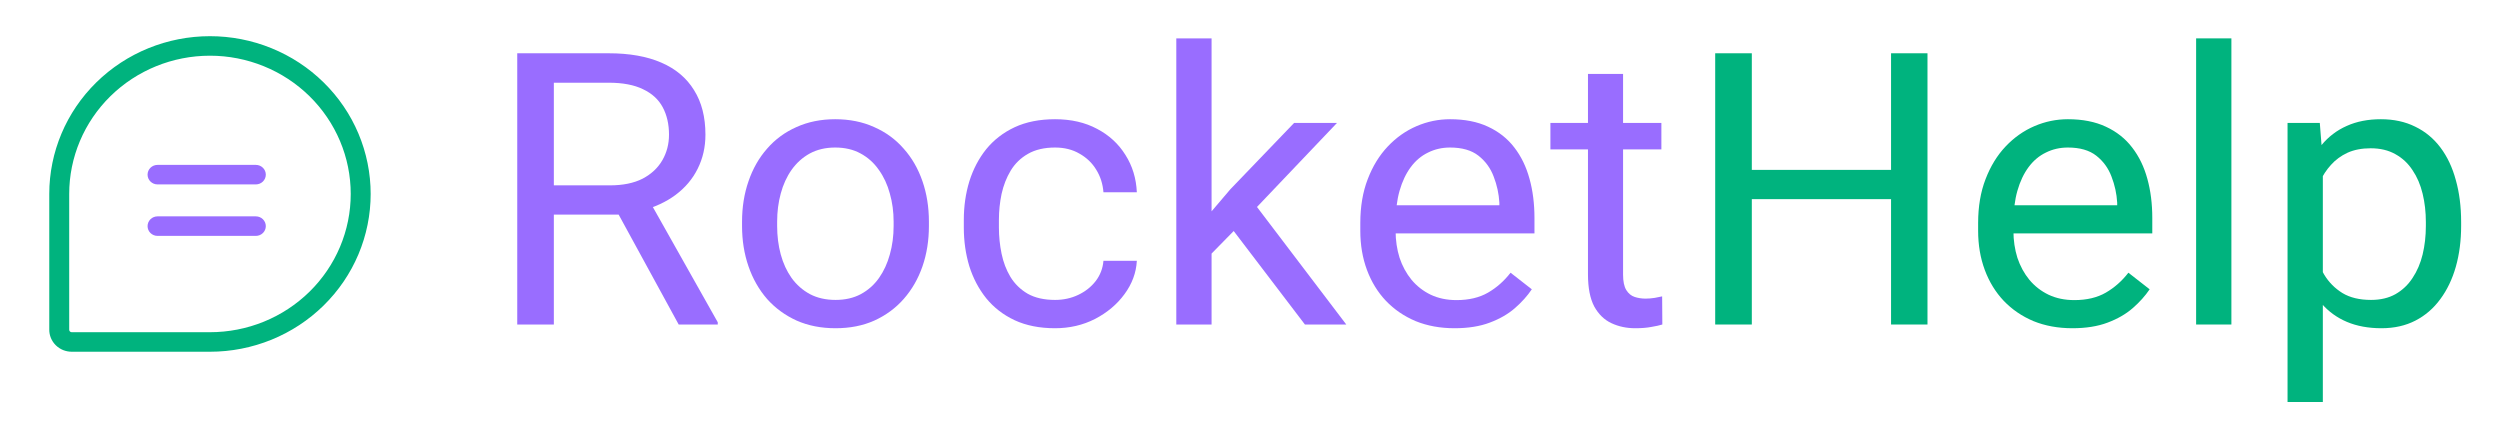
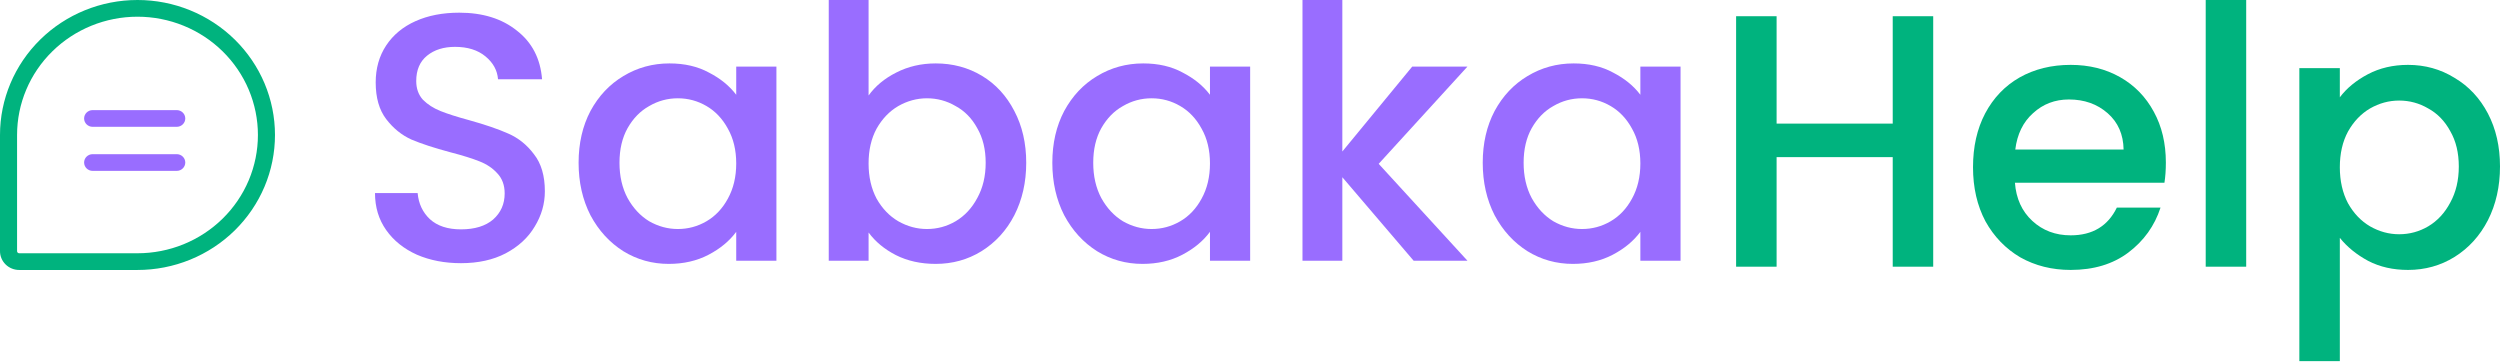
- <svg xmlns="http://www.w3.org/2000/svg" width="154" height="26" viewBox="0 0 154 26" fill="none">
-   <path fill-rule="evenodd" clip-rule="evenodd" d="M12.934 3.431C10.635 3.431 8.43 4.328 6.803 5.925C5.177 7.522 4.263 9.688 4.263 11.948V20.31C4.263 20.331 4.267 20.351 4.274 20.37C4.282 20.389 4.294 20.406 4.308 20.42C4.323 20.434 4.34 20.445 4.359 20.453C4.378 20.46 4.398 20.464 4.418 20.464L4.426 20.464L12.934 20.464C14.072 20.464 15.2 20.244 16.252 19.816C17.303 19.388 18.259 18.761 19.065 17.97C19.87 17.179 20.509 16.241 20.945 15.207C21.381 14.174 21.605 13.066 21.605 11.948C21.605 10.829 21.381 9.721 20.945 8.688C20.509 7.655 19.87 6.716 19.065 5.925C18.259 5.134 17.303 4.507 16.252 4.08C15.2 3.652 14.072 3.431 12.934 3.431ZM12.934 21.667H4.429C4.246 21.668 4.065 21.634 3.895 21.567C3.724 21.498 3.569 21.397 3.438 21.269C3.308 21.141 3.205 20.989 3.136 20.822C3.067 20.655 3.033 20.478 3.035 20.299V11.948C3.035 9.37 4.077 6.899 5.933 5.076C7.79 3.253 10.308 2.229 12.934 2.229C14.234 2.229 15.522 2.48 16.723 2.969C17.924 3.457 19.015 4.173 19.934 5.076C20.854 5.978 21.583 7.05 22.08 8.229C22.577 9.408 22.833 10.671 22.833 11.948C22.833 13.224 22.577 14.487 22.08 15.666C21.583 16.845 20.854 17.917 19.934 18.819C19.015 19.722 17.924 20.438 16.723 20.927C15.522 21.415 14.234 21.667 12.934 21.667Z" fill="#00B37E" />
-   <path fill-rule="evenodd" clip-rule="evenodd" d="M9.09 10.758C9.09 10.426 9.365 10.157 9.704 10.157H15.76C16.099 10.157 16.374 10.426 16.374 10.758C16.374 11.091 16.099 11.36 15.76 11.36H9.704C9.365 11.36 9.09 11.091 9.09 10.758Z" fill="#996DFF" />
-   <path fill-rule="evenodd" clip-rule="evenodd" d="M9.09 13.93C9.09 13.598 9.365 13.328 9.704 13.328H15.76C16.099 13.328 16.374 13.598 16.374 13.93C16.374 14.262 16.099 14.531 15.76 14.531H9.704C9.365 14.531 9.09 14.262 9.09 13.93Z" fill="#996DFF" />
-   <path d="M31.862 3.282H37.495C38.773 3.282 39.852 3.473 40.732 3.855C41.62 4.238 42.294 4.804 42.754 5.554C43.221 6.296 43.455 7.21 43.455 8.296C43.455 9.061 43.295 9.761 42.976 10.396C42.664 11.024 42.212 11.559 41.62 12.003C41.036 12.439 40.334 12.764 39.517 12.978L38.885 13.219H33.592L33.568 11.418H37.565C38.375 11.418 39.049 11.28 39.587 11.005C40.124 10.722 40.529 10.343 40.802 9.868C41.075 9.394 41.211 8.87 41.211 8.296C41.211 7.654 41.082 7.091 40.825 6.609C40.568 6.128 40.163 5.756 39.61 5.496C39.065 5.229 38.36 5.095 37.495 5.095H34.117V19.99H31.862V3.282ZM41.807 19.99L37.67 12.416L40.019 12.405L44.214 19.852V19.99H41.807Z" fill="#996DFF" />
-   <path d="M45.71 13.919V13.655C45.71 12.76 45.843 11.93 46.108 11.165C46.372 10.393 46.754 9.723 47.253 9.157C47.751 8.583 48.355 8.14 49.064 7.826C49.773 7.505 50.568 7.344 51.448 7.344C52.336 7.344 53.135 7.505 53.844 7.826C54.56 8.14 55.168 8.583 55.667 9.157C56.173 9.723 56.559 10.393 56.824 11.165C57.089 11.93 57.221 12.76 57.221 13.655V13.919C57.221 14.814 57.089 15.644 56.824 16.409C56.559 17.174 56.173 17.844 55.667 18.418C55.168 18.984 54.564 19.427 53.855 19.749C53.154 20.062 52.36 20.219 51.471 20.219C50.583 20.219 49.785 20.062 49.076 19.749C48.367 19.427 47.759 18.984 47.253 18.418C46.754 17.844 46.372 17.174 46.108 16.409C45.843 15.644 45.71 14.814 45.71 13.919ZM47.872 13.655V13.919C47.872 14.539 47.946 15.124 48.094 15.675C48.242 16.218 48.464 16.7 48.76 17.121C49.064 17.542 49.442 17.874 49.894 18.119C50.346 18.356 50.871 18.475 51.471 18.475C52.063 18.475 52.582 18.356 53.026 18.119C53.478 17.874 53.852 17.542 54.148 17.121C54.444 16.7 54.666 16.218 54.814 15.675C54.969 15.124 55.047 14.539 55.047 13.919V13.655C55.047 13.043 54.969 12.466 54.814 11.922C54.666 11.372 54.44 10.886 54.136 10.465C53.84 10.037 53.466 9.7 53.014 9.455C52.57 9.211 52.048 9.088 51.448 9.088C50.856 9.088 50.334 9.211 49.882 9.455C49.438 9.7 49.064 10.037 48.76 10.465C48.464 10.886 48.242 11.372 48.094 11.922C47.946 12.466 47.872 13.043 47.872 13.655Z" fill="#996DFF" />
-   <path d="M64.992 18.475C65.507 18.475 65.982 18.372 66.418 18.165C66.854 17.959 67.213 17.675 67.493 17.316C67.774 16.949 67.933 16.532 67.972 16.065H70.029C69.99 16.799 69.737 17.484 69.269 18.119C68.81 18.747 68.206 19.255 67.458 19.645C66.71 20.028 65.888 20.219 64.992 20.219C64.042 20.219 63.212 20.055 62.503 19.726C61.802 19.397 61.218 18.945 60.75 18.372C60.291 17.798 59.944 17.14 59.71 16.398C59.484 15.648 59.371 14.856 59.371 14.023V13.54C59.371 12.707 59.484 11.919 59.71 11.177C59.944 10.427 60.291 9.765 60.75 9.191C61.218 8.618 61.802 8.166 62.503 7.837C63.212 7.508 64.042 7.344 64.992 7.344C65.982 7.344 66.847 7.543 67.587 7.941C68.327 8.331 68.907 8.866 69.328 9.547C69.756 10.22 69.99 10.985 70.029 11.842H67.972C67.933 11.33 67.785 10.867 67.528 10.454C67.279 10.041 66.936 9.712 66.5 9.467C66.071 9.214 65.569 9.088 64.992 9.088C64.33 9.088 63.773 9.218 63.321 9.478C62.877 9.731 62.523 10.075 62.258 10.511C62.001 10.94 61.814 11.418 61.697 11.945C61.588 12.466 61.533 12.997 61.533 13.54V14.023C61.533 14.566 61.588 15.101 61.697 15.629C61.806 16.157 61.989 16.635 62.246 17.063C62.511 17.492 62.865 17.836 63.309 18.096C63.761 18.349 64.322 18.475 64.992 18.475Z" fill="#996DFF" />
-   <path d="M74.633 2.364V19.99H72.46V2.364H74.633ZM82.358 7.573L76.842 13.368L73.757 16.513L73.582 14.252L75.79 11.659L79.717 7.573H82.358ZM80.383 19.99L75.872 14.068L76.994 12.175L82.931 19.99H80.383Z" fill="#996DFF" />
-   <path d="M89.603 20.219C88.723 20.219 87.924 20.074 87.208 19.783C86.499 19.485 85.887 19.068 85.373 18.532C84.867 17.997 84.477 17.362 84.204 16.627C83.932 15.893 83.795 15.09 83.795 14.218V13.736C83.795 12.726 83.947 11.827 84.251 11.039C84.555 10.243 84.968 9.57 85.49 9.019C86.012 8.468 86.604 8.052 87.266 7.768C87.928 7.485 88.614 7.344 89.323 7.344C90.227 7.344 91.006 7.497 91.66 7.803C92.322 8.109 92.864 8.537 93.284 9.088C93.705 9.631 94.017 10.274 94.219 11.016C94.422 11.75 94.523 12.554 94.523 13.426V14.378H85.081V12.646H92.361V12.485C92.33 11.934 92.213 11.399 92.011 10.878C91.816 10.358 91.504 9.93 91.076 9.593C90.647 9.256 90.063 9.088 89.323 9.088C88.832 9.088 88.38 9.191 87.967 9.398C87.554 9.597 87.2 9.895 86.904 10.293C86.608 10.691 86.378 11.177 86.214 11.75C86.051 12.324 85.969 12.986 85.969 13.736V14.218C85.969 14.807 86.051 15.361 86.214 15.882C86.386 16.394 86.631 16.845 86.951 17.236C87.278 17.626 87.671 17.932 88.131 18.154C88.598 18.375 89.128 18.486 89.72 18.486C90.484 18.486 91.13 18.333 91.66 18.027C92.19 17.721 92.653 17.312 93.051 16.799L94.36 17.821C94.087 18.226 93.74 18.613 93.32 18.98C92.899 19.347 92.381 19.645 91.765 19.875C91.158 20.104 90.437 20.219 89.603 20.219Z" fill="#996DFF" />
-   <path d="M102.341 7.573V9.203H95.505V7.573H102.341ZM97.819 4.555H99.981V16.914C99.981 17.335 100.047 17.652 100.179 17.867C100.312 18.081 100.483 18.222 100.694 18.291C100.904 18.36 101.13 18.395 101.371 18.395C101.551 18.395 101.738 18.379 101.932 18.349C102.135 18.31 102.287 18.28 102.388 18.257L102.4 19.99C102.228 20.043 102.002 20.093 101.722 20.139C101.449 20.192 101.118 20.219 100.729 20.219C100.199 20.219 99.712 20.116 99.268 19.909C98.824 19.703 98.469 19.358 98.204 18.877C97.947 18.387 97.819 17.729 97.819 16.903V4.555Z" fill="#996DFF" />
-   <path d="M116.77 10.465V12.267H107.561V10.465H116.77ZM107.912 3.282V19.99H105.656V3.282H107.912ZM118.733 3.282V19.99H116.489V3.282H118.733Z" fill="#00B37E" />
-   <path d="M127.661 20.219C126.781 20.219 125.982 20.074 125.266 19.783C124.557 19.485 123.945 19.068 123.431 18.532C122.925 17.997 122.535 17.362 122.262 16.627C121.99 15.893 121.853 15.09 121.853 14.218V13.736C121.853 12.726 122.005 11.827 122.309 11.039C122.613 10.243 123.026 9.57 123.548 9.019C124.07 8.468 124.662 8.052 125.324 7.768C125.986 7.485 126.672 7.344 127.381 7.344C128.285 7.344 129.064 7.497 129.718 7.803C130.38 8.109 130.922 8.537 131.342 9.088C131.763 9.631 132.075 10.274 132.277 11.016C132.48 11.75 132.581 12.554 132.581 13.426V14.378H123.139V12.646H130.419V12.485C130.388 11.934 130.271 11.399 130.069 10.878C129.874 10.358 129.562 9.93 129.134 9.593C128.705 9.256 128.121 9.088 127.381 9.088C126.89 9.088 126.438 9.191 126.025 9.398C125.612 9.597 125.258 9.895 124.962 10.293C124.666 10.691 124.436 11.177 124.272 11.75C124.109 12.324 124.027 12.986 124.027 13.736V14.218C124.027 14.807 124.109 15.361 124.272 15.882C124.444 16.394 124.689 16.845 125.009 17.236C125.336 17.626 125.729 17.932 126.189 18.154C126.656 18.375 127.186 18.486 127.778 18.486C128.542 18.486 129.188 18.333 129.718 18.027C130.248 17.721 130.711 17.312 131.109 16.799L132.418 17.821C132.145 18.226 131.798 18.613 131.377 18.98C130.957 19.347 130.439 19.645 129.823 19.875C129.216 20.104 128.495 20.219 127.661 20.219Z" fill="#00B37E" />
-   <path d="M137.454 2.364V19.99H135.281V2.364H137.454Z" fill="#00B37E" />
-   <path d="M143.087 9.96V24.763H140.913V7.573H142.9L143.087 9.96ZM151.606 13.678V13.919C151.606 14.822 151.497 15.66 151.279 16.432C151.061 17.197 150.741 17.863 150.321 18.429C149.908 18.995 149.398 19.435 148.79 19.749C148.182 20.062 147.485 20.219 146.698 20.219C145.896 20.219 145.187 20.089 144.571 19.829C143.956 19.569 143.434 19.19 143.005 18.693C142.577 18.196 142.234 17.599 141.977 16.903C141.728 16.207 141.556 15.422 141.463 14.55V13.265C141.556 12.347 141.731 11.525 141.989 10.798C142.246 10.071 142.585 9.452 143.005 8.939C143.434 8.419 143.952 8.025 144.559 7.757C145.167 7.482 145.868 7.344 146.663 7.344C147.458 7.344 148.163 7.497 148.778 7.803C149.394 8.101 149.912 8.53 150.332 9.088C150.753 9.647 151.069 10.316 151.279 11.096C151.497 11.869 151.606 12.73 151.606 13.678ZM149.433 13.919V13.678C149.433 13.059 149.366 12.477 149.234 11.934C149.102 11.383 148.895 10.901 148.615 10.488C148.342 10.067 147.991 9.738 147.563 9.501C147.134 9.256 146.624 9.134 146.032 9.134C145.487 9.134 145.011 9.226 144.606 9.409C144.209 9.593 143.87 9.842 143.59 10.155C143.309 10.461 143.079 10.813 142.9 11.211C142.729 11.601 142.6 12.007 142.514 12.427V15.399C142.67 15.935 142.888 16.44 143.169 16.914C143.449 17.381 143.823 17.76 144.291 18.05C144.758 18.333 145.346 18.475 146.055 18.475C146.64 18.475 147.142 18.356 147.563 18.119C147.991 17.874 148.342 17.542 148.615 17.121C148.895 16.7 149.102 16.218 149.234 15.675C149.366 15.124 149.433 14.539 149.433 13.919Z" fill="#00B37E" />
+ <svg xmlns="http://www.w3.org/2000/svg" width="180" height="26" viewBox="0 0 180 26" fill="none">
+   <path d="M33.191 18.949C32.016 18.949 30.959 18.746 30.02 18.34C29.08 17.918 28.342 17.326 27.805 16.565C27.268 15.804 27 14.916 27 13.901H30.07C30.137 14.662 30.431 15.288 30.951 15.778C31.488 16.269 32.234 16.514 33.191 16.514C34.18 16.514 34.952 16.277 35.506 15.804C36.059 15.313 36.336 14.688 36.336 13.927C36.336 13.335 36.16 12.853 35.808 12.481C35.472 12.109 35.044 11.821 34.524 11.618C34.021 11.415 33.316 11.195 32.41 10.959C31.27 10.654 30.338 10.35 29.617 10.045C28.913 9.724 28.309 9.234 27.805 8.574C27.302 7.915 27.05 7.035 27.05 5.936C27.05 4.921 27.302 4.033 27.805 3.272C28.309 2.511 29.013 1.928 29.919 1.522C30.825 1.116 31.873 0.913 33.065 0.913C34.759 0.913 36.143 1.344 37.217 2.207C38.307 3.053 38.911 4.219 39.029 5.708H35.858C35.808 5.065 35.506 4.515 34.952 4.059C34.398 3.602 33.669 3.374 32.763 3.374C31.941 3.374 31.27 3.585 30.75 4.008C30.229 4.431 29.969 5.04 29.969 5.834C29.969 6.376 30.129 6.824 30.448 7.179C30.783 7.517 31.203 7.788 31.706 7.991C32.209 8.194 32.897 8.413 33.769 8.65C34.927 8.972 35.866 9.293 36.588 9.614C37.326 9.935 37.947 10.434 38.45 11.111C38.97 11.77 39.23 12.658 39.23 13.774C39.23 14.671 38.987 15.516 38.5 16.311C38.03 17.106 37.334 17.749 36.411 18.239C35.506 18.712 34.432 18.949 33.191 18.949Z" fill="#996DFF" />
+   <path d="M41.659 11.72C41.659 10.316 41.944 9.073 42.514 7.991C43.101 6.908 43.89 6.071 44.88 5.479C45.886 4.87 46.993 4.566 48.201 4.566C49.292 4.566 50.24 4.786 51.045 5.226C51.867 5.648 52.521 6.181 53.008 6.824V4.794H55.902V18.772H53.008V16.692C52.521 17.351 51.859 17.901 51.02 18.34C50.181 18.78 49.225 19 48.151 19C46.96 19 45.87 18.696 44.88 18.087C43.89 17.461 43.101 16.599 42.514 15.499C41.944 14.383 41.659 13.123 41.659 11.72ZM53.008 11.77C53.008 10.806 52.806 9.969 52.404 9.259C52.018 8.549 51.506 8.008 50.869 7.636C50.231 7.263 49.544 7.077 48.805 7.077C48.067 7.077 47.379 7.263 46.742 7.636C46.104 7.991 45.584 8.523 45.182 9.234C44.796 9.927 44.603 10.756 44.603 11.72C44.603 12.684 44.796 13.529 45.182 14.256C45.584 14.983 46.104 15.542 46.742 15.931C47.396 16.303 48.084 16.489 48.805 16.489C49.544 16.489 50.231 16.303 50.869 15.931C51.506 15.559 52.018 15.017 52.404 14.307C52.806 13.58 53.008 12.734 53.008 11.77Z" fill="#996DFF" />
+   <path d="M62.538 6.875C63.025 6.198 63.688 5.648 64.526 5.226C65.382 4.786 66.33 4.566 67.37 4.566C68.595 4.566 69.702 4.862 70.692 5.454C71.682 6.046 72.462 6.891 73.032 7.991C73.602 9.073 73.888 10.316 73.888 11.72C73.888 13.123 73.602 14.383 73.032 15.499C72.462 16.599 71.673 17.461 70.667 18.087C69.677 18.696 68.578 19 67.37 19C66.296 19 65.34 18.789 64.501 18.366C63.679 17.943 63.025 17.402 62.538 16.742V18.772H59.67V0H62.538V6.875ZM70.969 11.72C70.969 10.756 70.767 9.927 70.365 9.234C69.979 8.523 69.459 7.991 68.804 7.636C68.167 7.263 67.479 7.077 66.741 7.077C66.02 7.077 65.332 7.263 64.677 7.636C64.04 8.008 63.52 8.549 63.117 9.259C62.731 9.969 62.538 10.806 62.538 11.77C62.538 12.734 62.731 13.58 63.117 14.307C63.52 15.017 64.04 15.559 64.677 15.931C65.332 16.303 66.02 16.489 66.741 16.489C67.479 16.489 68.167 16.303 68.804 15.931C69.459 15.542 69.979 14.983 70.365 14.256C70.767 13.529 70.969 12.684 70.969 11.72Z" fill="#996DFF" />
+   <path d="M75.768 11.72C75.768 10.316 76.053 9.073 76.624 7.991C77.211 6.908 77.999 6.071 78.989 5.479C79.996 4.87 81.103 4.566 82.311 4.566C83.401 4.566 84.349 4.786 85.155 5.226C85.977 5.648 86.631 6.181 87.118 6.824V4.794H90.011V18.772H87.118V16.692C86.631 17.351 85.968 17.901 85.129 18.34C84.291 18.78 83.334 19 82.261 19C81.07 19 79.979 18.696 78.989 18.087C77.999 17.461 77.211 16.599 76.624 15.499C76.053 14.383 75.768 13.123 75.768 11.72ZM87.118 11.77C87.118 10.806 86.916 9.969 86.513 9.259C86.128 8.549 85.616 8.008 84.978 7.636C84.341 7.263 83.653 7.077 82.915 7.077C82.177 7.077 81.489 7.263 80.852 7.636C80.214 7.991 79.694 8.523 79.291 9.234C78.906 9.927 78.713 10.756 78.713 11.72C78.713 12.684 78.906 13.529 79.291 14.256C79.694 14.983 80.214 15.542 80.852 15.931C81.506 16.303 82.194 16.489 82.915 16.489C83.653 16.489 84.341 16.303 84.978 15.931C85.616 15.559 86.128 15.017 86.513 14.307C86.916 13.58 87.118 12.734 87.118 11.77Z" fill="#996DFF" />
+   <path d="M99.265 11.796L105.657 18.772H101.782L96.648 12.76V18.772H93.779V0H96.648V10.908L101.681 4.794H105.657L99.265 11.796Z" fill="#996DFF" />
+   <path d="M106.757 11.72C106.757 10.316 107.042 9.073 107.613 7.991C108.2 6.908 108.988 6.071 109.978 5.479C110.985 4.87 112.092 4.566 113.3 4.566C114.39 4.566 115.338 4.786 116.143 5.226C116.965 5.648 117.62 6.181 118.106 6.824V4.794H121V18.772H118.106V16.692C117.62 17.351 116.957 17.901 116.118 18.34C115.279 18.78 114.323 19 113.249 19C112.058 19 110.968 18.696 109.978 18.087C108.988 17.461 108.2 16.599 107.613 15.499C107.042 14.383 106.757 13.123 106.757 11.72ZM118.106 11.77C118.106 10.806 117.905 9.969 117.502 9.259C117.116 8.549 116.605 8.008 115.967 7.636C115.33 7.263 114.642 7.077 113.904 7.077C113.165 7.077 112.478 7.263 111.84 7.636C111.203 7.991 110.683 8.523 110.28 9.234C109.894 9.927 109.701 10.756 109.701 11.72C109.701 12.684 109.894 13.529 110.28 14.256C110.683 14.983 111.203 15.542 111.84 15.931C112.494 16.303 113.182 16.489 113.904 16.489C114.642 16.489 115.33 16.303 115.967 15.931C116.605 15.559 117.116 15.017 117.502 14.307C117.905 13.58 118.106 12.734 118.106 11.77Z" fill="#996DFF" />
+   <path d="M139.191 1.168V19.202H136.276V11.313H127.915V19.202H125V1.168H127.915V8.9H136.276V1.168H139.191Z" fill="#00B37E" />
+   <path d="M155.942 11.703C155.942 12.239 155.908 12.723 155.84 13.156H145.075C145.16 14.297 145.578 15.214 146.328 15.906C147.078 16.598 147.998 16.944 149.089 16.944C150.657 16.944 151.766 16.278 152.413 14.946H155.558C155.132 16.261 154.357 17.342 153.232 18.19C152.124 19.02 150.743 19.435 149.089 19.435C147.742 19.435 146.532 19.132 145.458 18.527C144.401 17.904 143.566 17.039 142.952 15.932C142.356 14.808 142.057 13.51 142.057 12.04C142.057 10.569 142.347 9.281 142.927 8.174C143.523 7.049 144.35 6.184 145.407 5.579C146.481 4.973 147.708 4.671 149.089 4.671C150.419 4.671 151.604 4.965 152.643 5.553C153.683 6.141 154.493 6.971 155.073 8.044C155.652 9.099 155.942 10.319 155.942 11.703ZM152.899 10.768C152.882 9.679 152.499 8.805 151.748 8.148C150.998 7.49 150.069 7.162 148.961 7.162C147.956 7.162 147.095 7.49 146.379 8.148C145.663 8.788 145.237 9.661 145.1 10.768H152.899Z" fill="#00B37E" />
+   <path d="M161.726 0V19.202H158.811V0H161.726Z" fill="#00B37E" />
+   <path d="M168.468 7.006C168.962 6.349 169.636 5.795 170.488 5.345C171.34 4.896 172.303 4.671 173.377 4.671C174.605 4.671 175.721 4.982 176.727 5.605C177.75 6.21 178.551 7.067 179.131 8.174C179.71 9.281 180 10.552 180 11.988C180 13.424 179.71 14.713 179.131 15.854C178.551 16.979 177.75 17.861 176.727 18.501C175.721 19.124 174.605 19.435 173.377 19.435C172.303 19.435 171.349 19.219 170.513 18.786C169.678 18.337 168.996 17.783 168.468 17.126V26H165.553V4.904H168.468V7.006ZM177.034 11.988C177.034 11.002 176.829 10.154 176.42 9.445C176.028 8.719 175.5 8.174 174.835 7.81C174.187 7.43 173.488 7.24 172.738 7.24C172.005 7.24 171.306 7.43 170.641 7.81C169.994 8.191 169.465 8.745 169.056 9.471C168.664 10.198 168.468 11.054 168.468 12.04C168.468 13.026 168.664 13.891 169.056 14.635C169.465 15.361 169.994 15.915 170.641 16.295C171.306 16.676 172.005 16.866 172.738 16.866C173.488 16.866 174.187 16.676 174.835 16.295C175.5 15.898 176.028 15.327 176.42 14.583C176.829 13.839 177.034 12.974 177.034 11.988Z" fill="#00B37E" />
+   <path fill-rule="evenodd" clip-rule="evenodd" d="M9.899 1.203C7.6 1.203 5.395 2.1 3.769 3.697C2.142 5.294 1.229 7.46 1.229 9.719V18.081C1.228 18.102 1.232 18.122 1.24 18.141C1.248 18.16 1.259 18.177 1.274 18.191C1.288 18.206 1.305 18.217 1.324 18.224C1.343 18.232 1.363 18.235 1.383 18.235L1.391 18.235L9.899 18.235C11.038 18.235 12.165 18.015 13.217 17.587C14.269 17.159 15.225 16.532 16.03 15.741C16.835 14.951 17.474 14.012 17.91 12.979C18.346 11.945 18.57 10.838 18.57 9.719C18.57 8.6 18.346 7.493 17.91 6.46C17.474 5.426 16.835 4.487 16.03 3.697C15.225 2.906 14.269 2.279 13.217 1.851C12.165 1.423 11.038 1.203 9.899 1.203ZM9.899 19.438H1.395C1.212 19.44 1.03 19.406 0.861 19.338C0.69 19.27 0.534 19.169 0.404 19.041C0.274 18.913 0.171 18.761 0.101 18.593C0.033 18.427 -0.002 18.249 6.72849e-05 18.07V9.719C6.72849e-05 7.142 1.043 4.67 2.899 2.847C4.755 1.024 7.273 0 9.899 0C11.2 0 12.487 0.251 13.688 0.74C14.889 1.229 15.981 1.945 16.9 2.847C17.819 3.75 18.548 4.821 19.046 6C19.543 7.179 19.799 8.443 19.799 9.719C19.799 10.995 19.543 12.259 19.046 13.438C18.548 14.617 17.819 15.688 16.9 16.591C15.981 17.493 14.889 18.209 13.688 18.698C12.487 19.187 11.2 19.438 9.899 19.438Z" fill="#00B37E" />
+   <path fill-rule="evenodd" clip-rule="evenodd" d="M6.056 8.53C6.056 8.198 6.331 7.928 6.67 7.928H12.725C13.065 7.928 13.34 8.198 13.34 8.53C13.34 8.862 13.065 9.131 12.725 9.131H6.67C6.331 9.131 6.056 8.862 6.056 8.53Z" fill="#996DFF" />
+   <path fill-rule="evenodd" clip-rule="evenodd" d="M6.056 11.701C6.056 11.369 6.331 11.1 6.67 11.1H12.725C13.065 11.1 13.34 11.369 13.34 11.701C13.34 12.033 13.065 12.303 12.725 12.303H6.67C6.331 12.303 6.056 12.033 6.056 11.701Z" fill="#996DFF" />
</svg>
